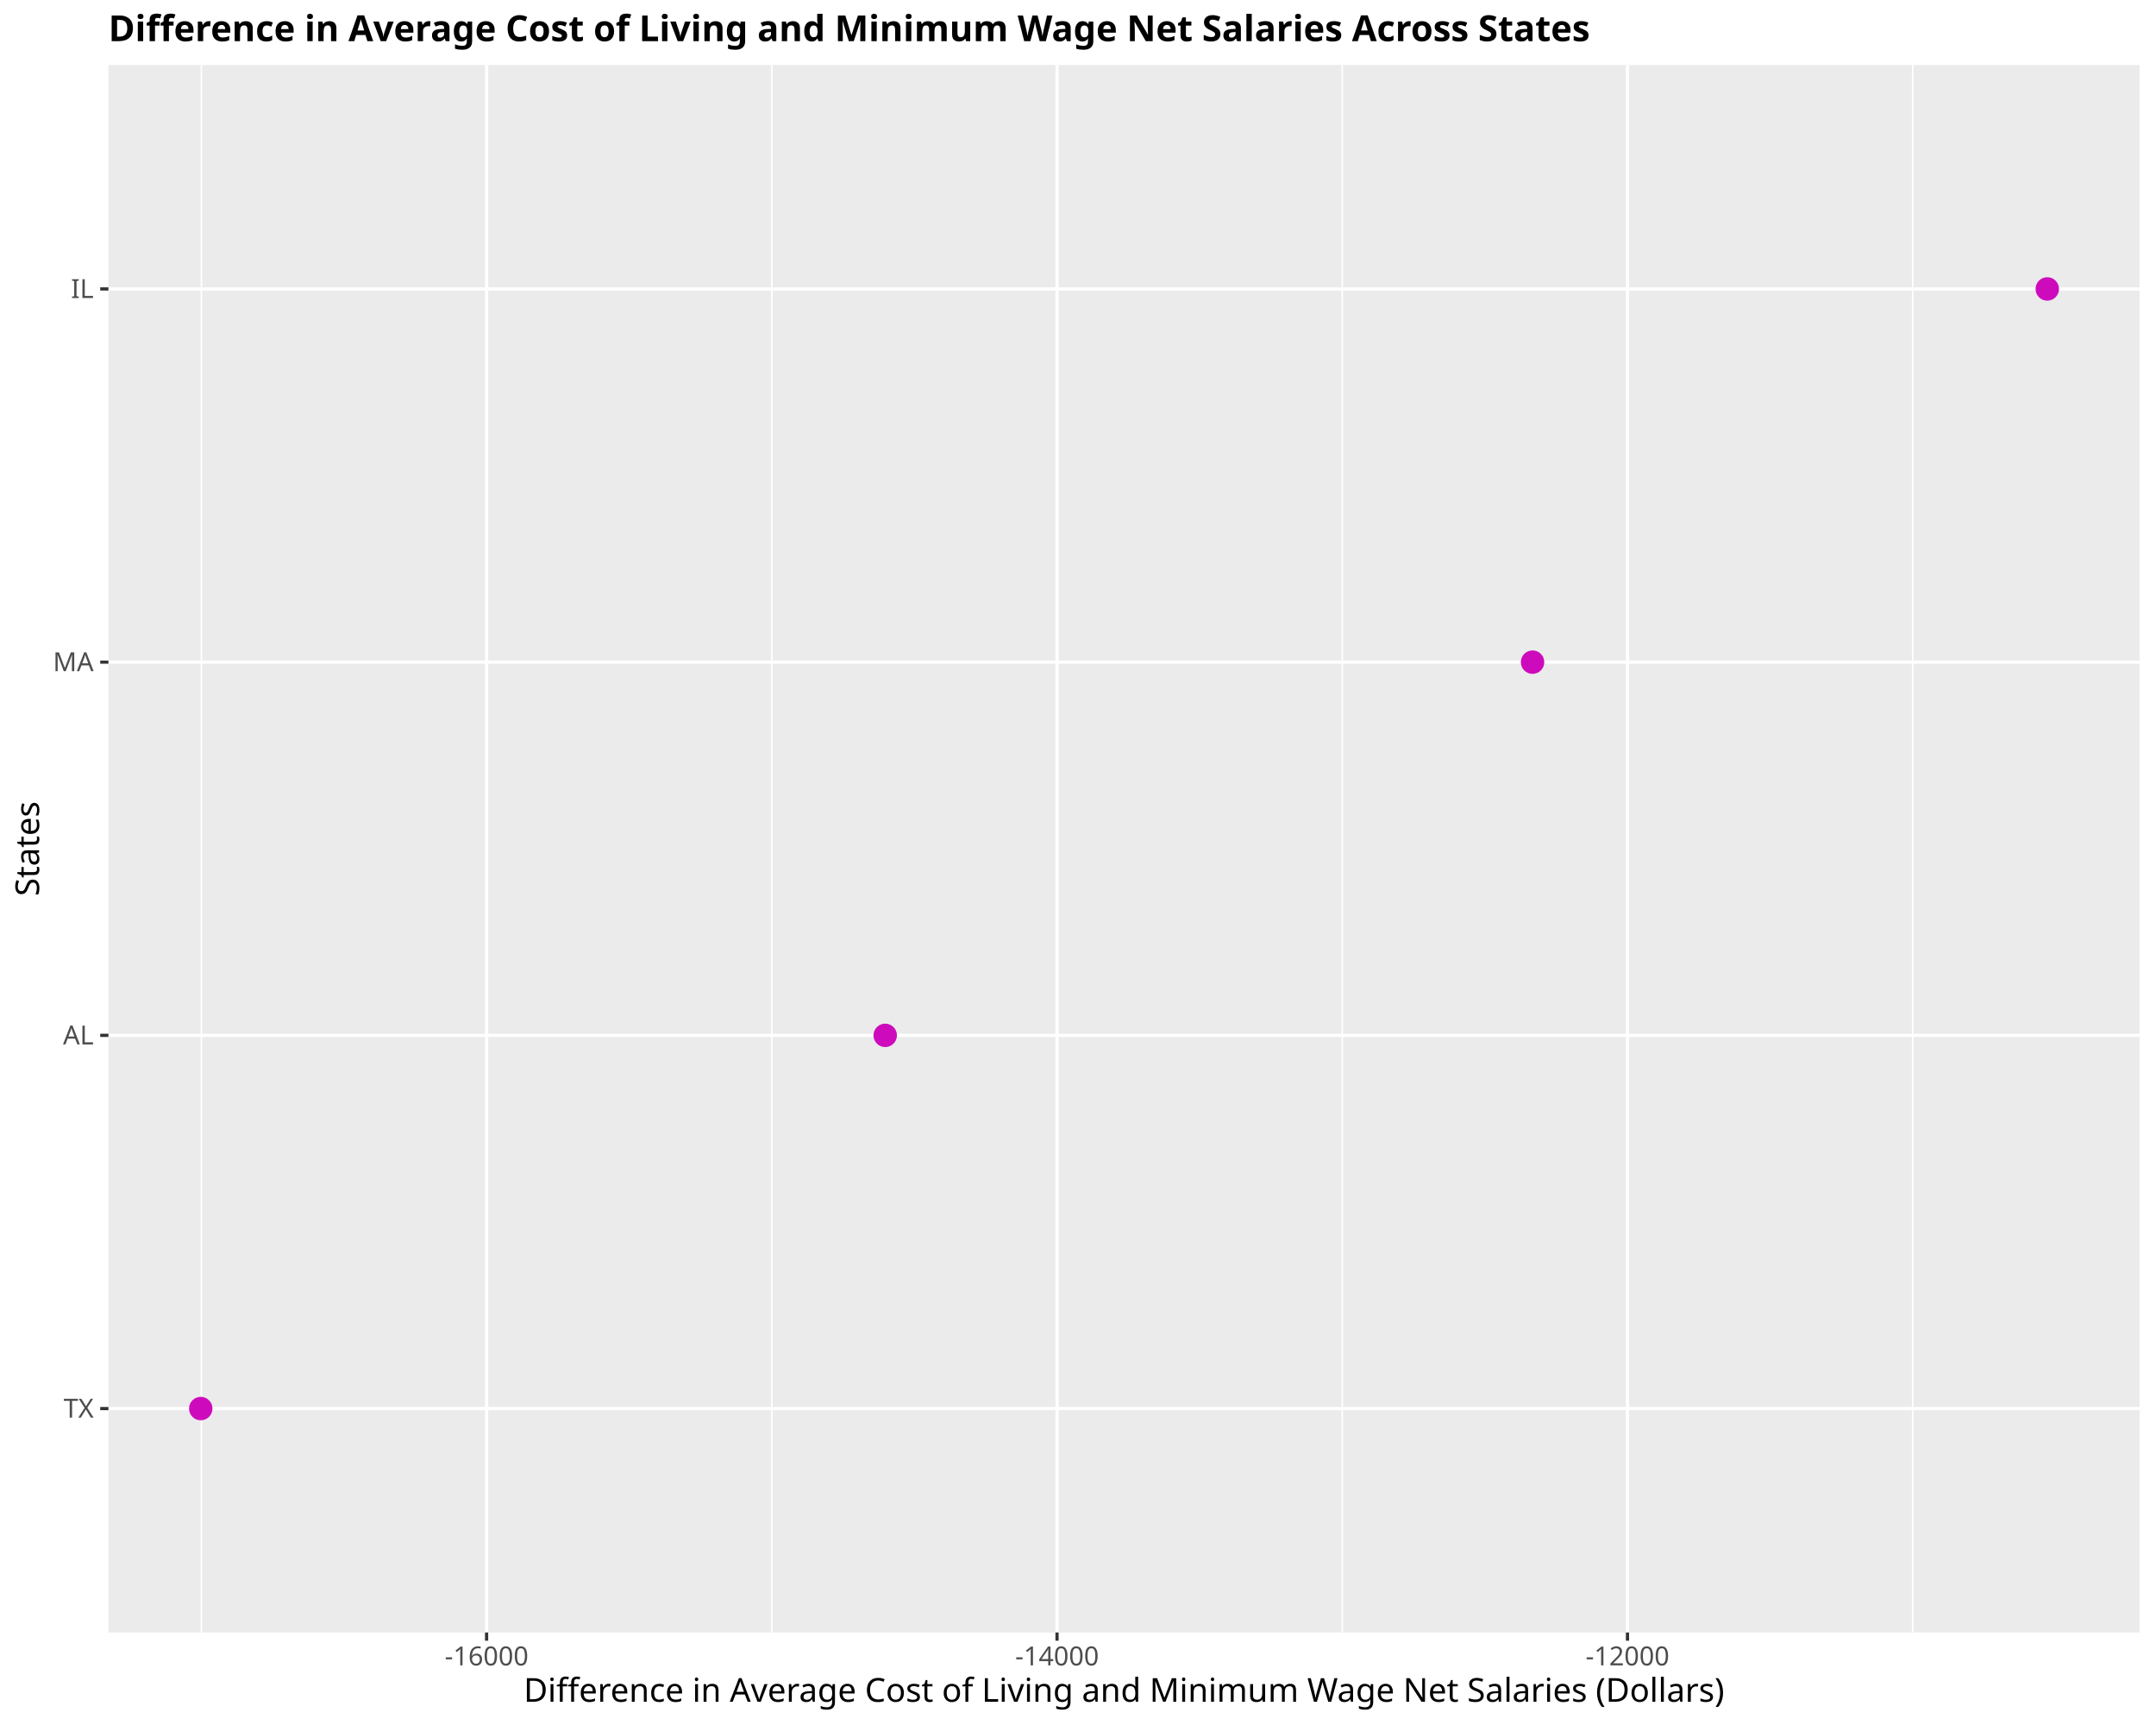
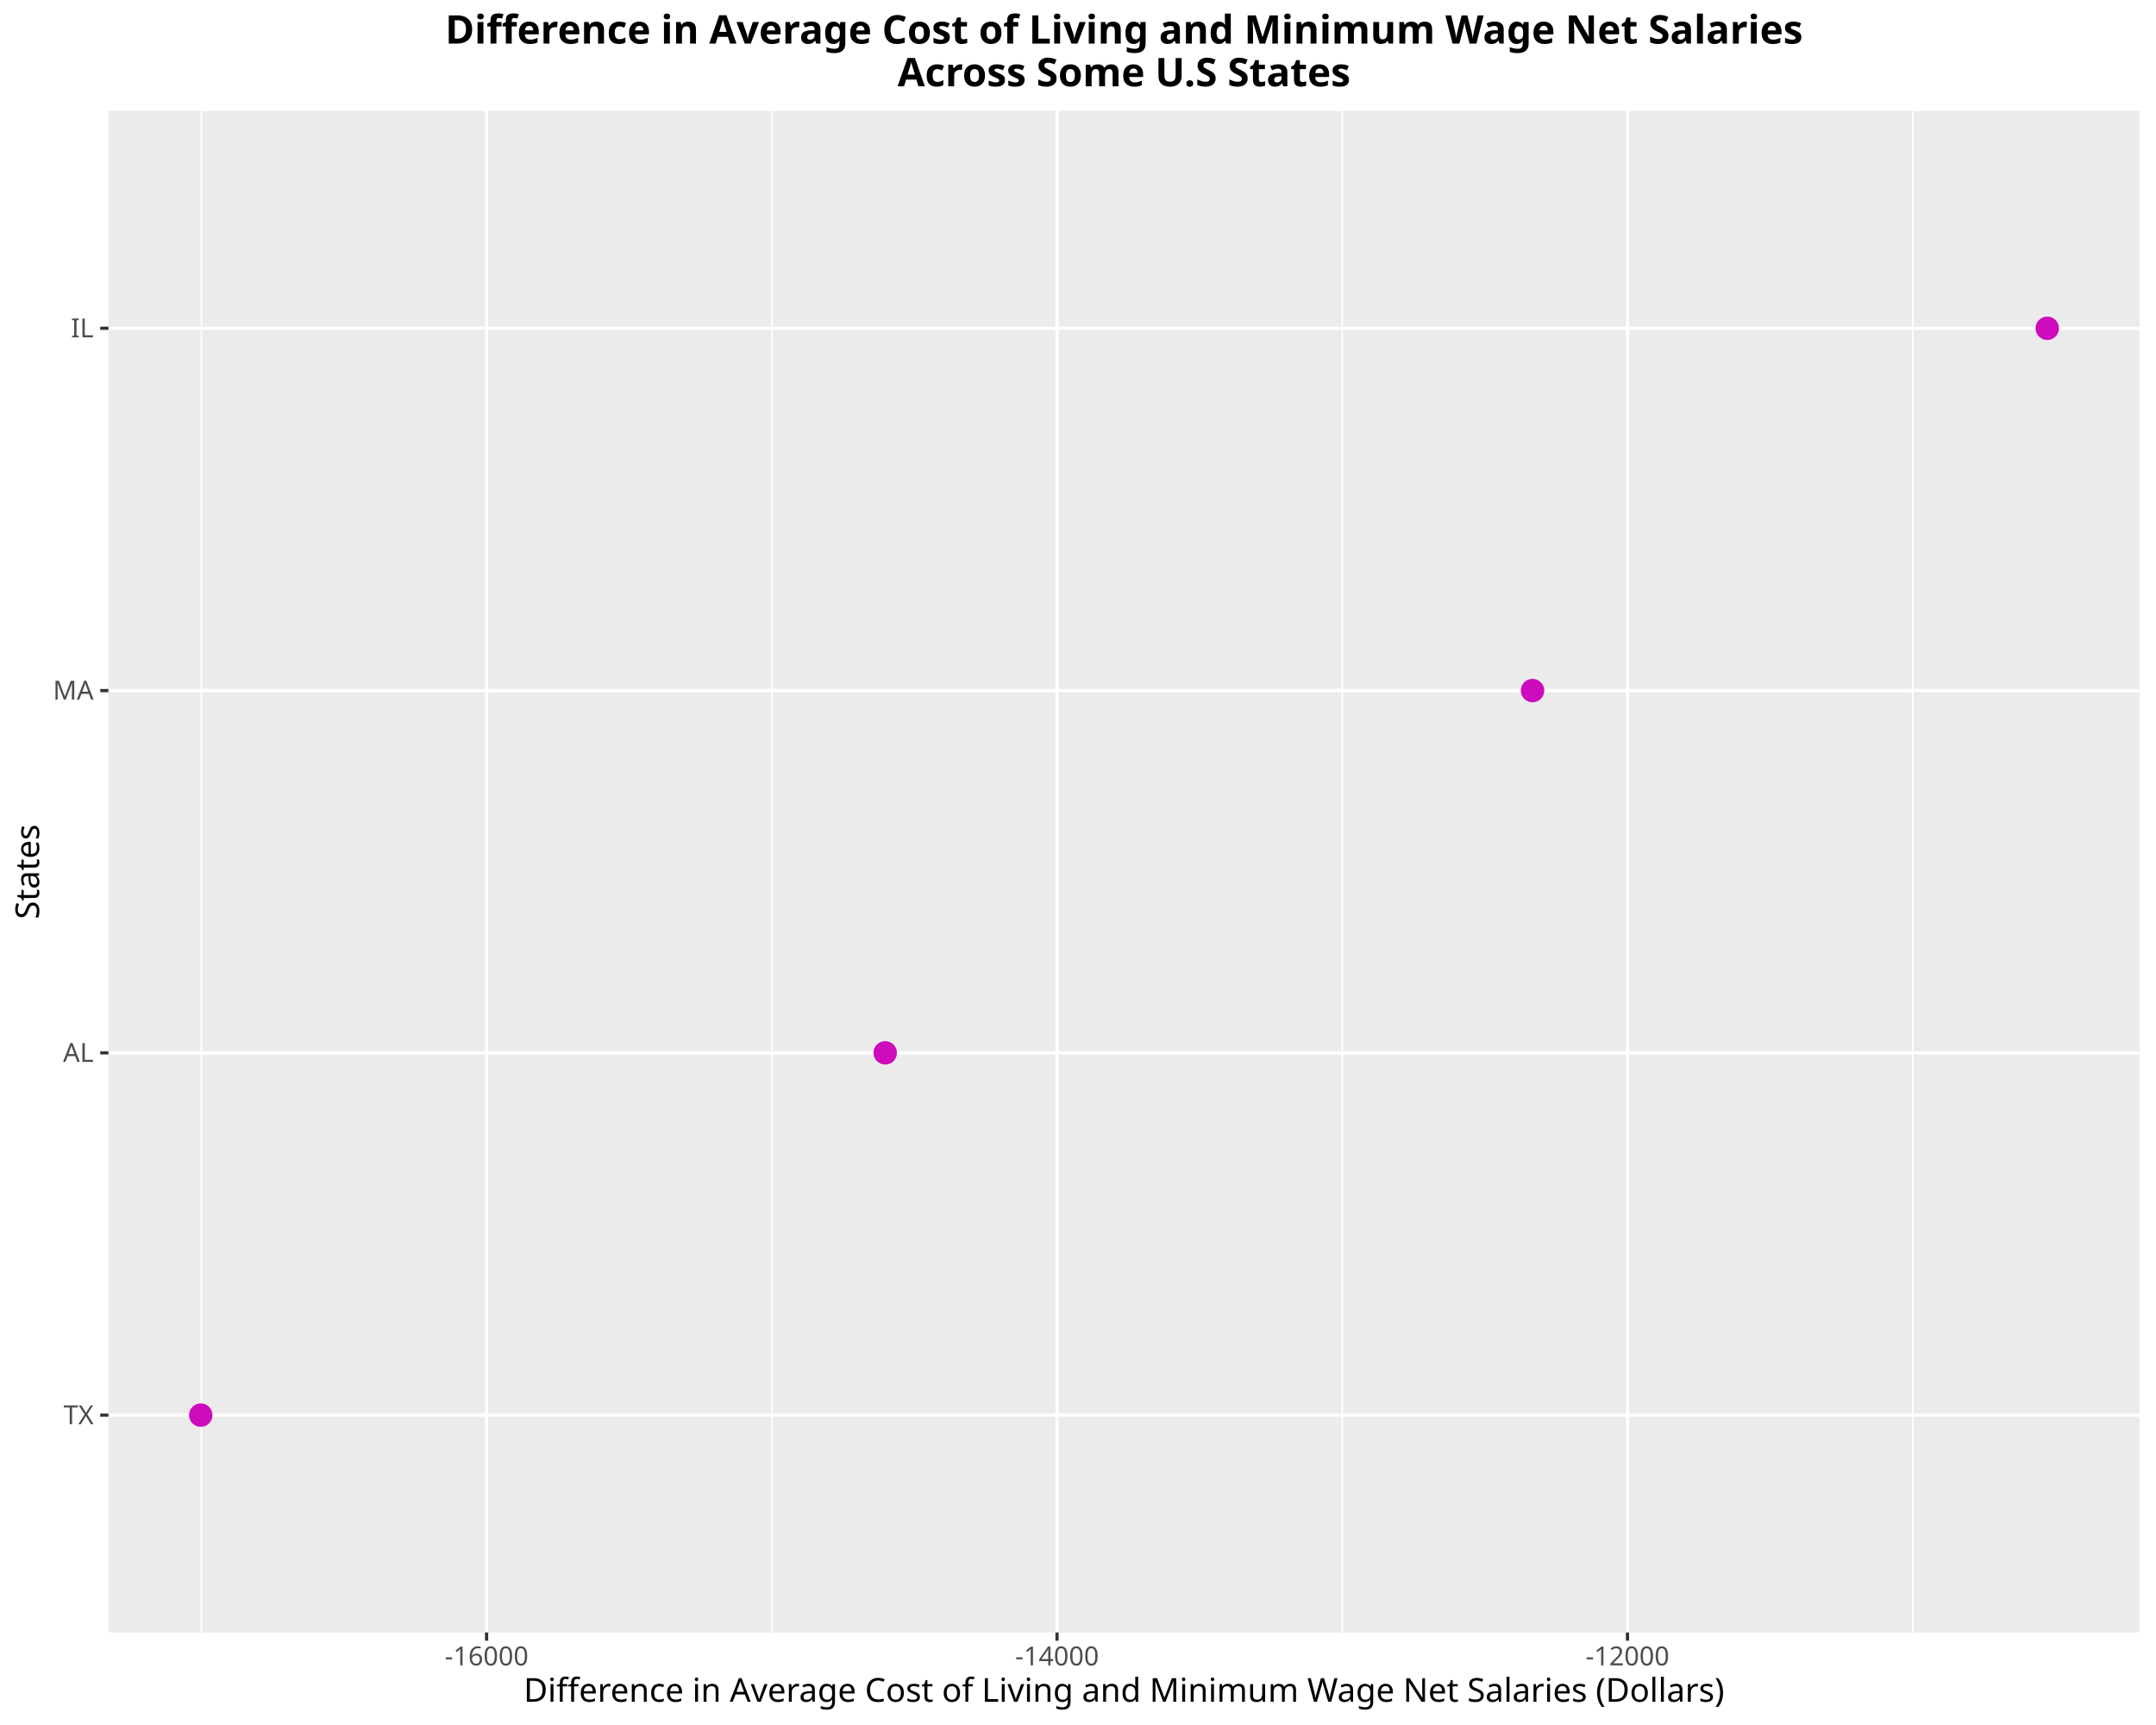
<svg xmlns="http://www.w3.org/2000/svg" class="svglite" data-engine-version="2.0" width="720.00pt" height="576.00pt" viewBox="0 0 720.00 576.00">
  <defs>
    <style type="text/css">
    .svglite line, .svglite polyline, .svglite polygon, .svglite path, .svglite rect, .svglite circle {
      fill: none;
      stroke: #000000;
      stroke-linecap: round;
      stroke-linejoin: round;
      stroke-miterlimit: 10.00;
    }
  </style>
  </defs>
  <rect width="100%" height="100%" style="stroke: none; fill: #FFFFFF;" />
  <defs>
    <clipPath id="cpMC4wMHw3MjAuMDB8MC4wMHw1NzYuMDA=">
      <rect x="0.00" y="0.00" width="720.00" height="576.00" />
    </clipPath>
  </defs>
  <g clip-path="url(#cpMC4wMHw3MjAuMDB8MC4wMHw1NzYuMDA=)">
    <rect x="0.00" y="0.00" width="720.00" height="576.00" style="stroke-width: 1.07; stroke: #FFFFFF; fill: #FFFFFF;" />
  </g>
  <defs>
-     <clipPath id="cpMzYuMjF8NzE0LjUyfDIxLjcxfDU0NS4xMQ==">
-       <rect x="36.21" y="21.71" width="678.31" height="523.40" />
+     <clipPath id="cpMzYuMjF8NzE0LjUyfDM3LjA0fDU0NS4xMQ==">
+       <rect x="36.21" y="37.04" width="678.31" height="508.07" />
    </clipPath>
  </defs>
-   <g clip-path="url(#cpMzYuMjF8NzE0LjUyfDIxLjcxfDU0NS4xMQ==)">
-     <rect x="36.21" y="21.71" width="678.31" height="523.40" style="stroke-width: 1.07; stroke: none; fill: #EBEBEB;" />
-     <polyline points="67.25,545.11 67.25,21.71 " style="stroke-width: 0.53; stroke: #FFFFFF; stroke-linecap: butt;" />
-     <polyline points="257.75,545.11 257.75,21.71 " style="stroke-width: 0.53; stroke: #FFFFFF; stroke-linecap: butt;" />
-     <polyline points="448.25,545.11 448.25,21.71 " style="stroke-width: 0.53; stroke: #FFFFFF; stroke-linecap: butt;" />
-     <polyline points="638.75,545.11 638.75,21.71 " style="stroke-width: 0.53; stroke: #FFFFFF; stroke-linecap: butt;" />
-     <polyline points="36.21,470.34 714.52,470.34 " style="stroke-width: 1.07; stroke: #FFFFFF; stroke-linecap: butt;" />
-     <polyline points="36.21,345.72 714.52,345.72 " style="stroke-width: 1.07; stroke: #FFFFFF; stroke-linecap: butt;" />
-     <polyline points="36.21,221.10 714.52,221.10 " style="stroke-width: 1.07; stroke: #FFFFFF; stroke-linecap: butt;" />
-     <polyline points="36.21,96.48 714.52,96.48 " style="stroke-width: 1.07; stroke: #FFFFFF; stroke-linecap: butt;" />
-     <polyline points="162.50,545.11 162.50,21.71 " style="stroke-width: 1.07; stroke: #FFFFFF; stroke-linecap: butt;" />
-     <polyline points="353.00,545.11 353.00,21.71 " style="stroke-width: 1.07; stroke: #FFFFFF; stroke-linecap: butt;" />
-     <polyline points="543.50,545.11 543.50,21.71 " style="stroke-width: 1.07; stroke: #FFFFFF; stroke-linecap: butt;" />
-     <circle cx="67.04" cy="470.34" r="3.56" style="stroke-width: 0.71; stroke: #CD0BBC; fill: #CD0BBC;" />
-     <circle cx="295.62" cy="345.72" r="3.56" style="stroke-width: 0.71; stroke: #CD0BBC; fill: #CD0BBC;" />
-     <circle cx="511.80" cy="221.10" r="3.56" style="stroke-width: 0.71; stroke: #CD0BBC; fill: #CD0BBC;" />
-     <circle cx="683.69" cy="96.48" r="3.56" style="stroke-width: 0.71; stroke: #CD0BBC; fill: #CD0BBC;" />
+   <g clip-path="url(#cpMzYuMjF8NzE0LjUyfDM3LjA0fDU0NS4xMQ==)">
+     <rect x="36.21" y="37.04" width="678.31" height="508.07" style="stroke-width: 1.07; stroke: none; fill: #EBEBEB;" />
+     <polyline points="67.25,545.11 67.25,37.04 " style="stroke-width: 0.53; stroke: #FFFFFF; stroke-linecap: butt;" />
+     <polyline points="257.75,545.11 257.75,37.04 " style="stroke-width: 0.53; stroke: #FFFFFF; stroke-linecap: butt;" />
+     <polyline points="448.25,545.11 448.25,37.04 " style="stroke-width: 0.53; stroke: #FFFFFF; stroke-linecap: butt;" />
+     <polyline points="638.75,545.11 638.75,37.04 " style="stroke-width: 0.53; stroke: #FFFFFF; stroke-linecap: butt;" />
+     <polyline points="36.21,472.53 714.52,472.53 " style="stroke-width: 1.07; stroke: #FFFFFF; stroke-linecap: butt;" />
+     <polyline points="36.21,351.56 714.52,351.56 " style="stroke-width: 1.07; stroke: #FFFFFF; stroke-linecap: butt;" />
+     <polyline points="36.21,230.59 714.52,230.59 " style="stroke-width: 1.07; stroke: #FFFFFF; stroke-linecap: butt;" />
+     <polyline points="36.21,109.62 714.52,109.62 " style="stroke-width: 1.07; stroke: #FFFFFF; stroke-linecap: butt;" />
+     <polyline points="162.50,545.11 162.50,37.04 " style="stroke-width: 1.07; stroke: #FFFFFF; stroke-linecap: butt;" />
+     <polyline points="353.00,545.11 353.00,37.04 " style="stroke-width: 1.07; stroke: #FFFFFF; stroke-linecap: butt;" />
+     <polyline points="543.50,545.11 543.50,37.04 " style="stroke-width: 1.07; stroke: #FFFFFF; stroke-linecap: butt;" />
+     <circle cx="67.04" cy="472.53" r="3.56" style="stroke-width: 0.71; stroke: #CD0BBC; fill: #CD0BBC;" />
+     <circle cx="295.62" cy="351.56" r="3.56" style="stroke-width: 0.71; stroke: #CD0BBC; fill: #CD0BBC;" />
+     <circle cx="511.80" cy="230.59" r="3.56" style="stroke-width: 0.71; stroke: #CD0BBC; fill: #CD0BBC;" />
+     <circle cx="683.69" cy="109.62" r="3.56" style="stroke-width: 0.71; stroke: #CD0BBC; fill: #CD0BBC;" />
  </g>
  <g clip-path="url(#cpMC4wMHw3MjAuMDB8MC4wMHw1NzYuMDA=)">
-     <text x="31.28" y="473.37" text-anchor="end" style="font-size: 8.80px; fill: #4D4D4D; font-family: sans;" textLength="11.25px" lengthAdjust="spacingAndGlyphs">TX</text>
-     <text x="31.28" y="348.75" text-anchor="end" style="font-size: 8.80px; fill: #4D4D4D; font-family: sans;" textLength="10.77px" lengthAdjust="spacingAndGlyphs">AL</text>
-     <text x="31.28" y="224.13" text-anchor="end" style="font-size: 8.80px; fill: #4D4D4D; font-family: sans;" textLength="13.21px" lengthAdjust="spacingAndGlyphs">MA</text>
-     <text x="31.28" y="99.51" text-anchor="end" style="font-size: 8.80px; fill: #4D4D4D; font-family: sans;" textLength="7.34px" lengthAdjust="spacingAndGlyphs">IL</text>
-     <polyline points="33.47,470.34 36.21,470.34 " style="stroke-width: 1.07; stroke: #333333; stroke-linecap: butt;" />
-     <polyline points="33.47,345.72 36.21,345.72 " style="stroke-width: 1.07; stroke: #333333; stroke-linecap: butt;" />
-     <polyline points="33.47,221.10 36.21,221.10 " style="stroke-width: 1.07; stroke: #333333; stroke-linecap: butt;" />
-     <polyline points="33.47,96.48 36.21,96.48 " style="stroke-width: 1.07; stroke: #333333; stroke-linecap: butt;" />
+     <text x="31.28" y="475.56" text-anchor="end" style="font-size: 8.80px; fill: #4D4D4D; font-family: sans;" textLength="11.25px" lengthAdjust="spacingAndGlyphs">TX</text>
+     <text x="31.28" y="354.59" text-anchor="end" style="font-size: 8.80px; fill: #4D4D4D; font-family: sans;" textLength="10.77px" lengthAdjust="spacingAndGlyphs">AL</text>
+     <text x="31.28" y="233.62" text-anchor="end" style="font-size: 8.80px; fill: #4D4D4D; font-family: sans;" textLength="13.21px" lengthAdjust="spacingAndGlyphs">MA</text>
+     <text x="31.28" y="112.65" text-anchor="end" style="font-size: 8.80px; fill: #4D4D4D; font-family: sans;" textLength="7.34px" lengthAdjust="spacingAndGlyphs">IL</text>
+     <polyline points="33.47,472.53 36.21,472.53 " style="stroke-width: 1.07; stroke: #333333; stroke-linecap: butt;" />
+     <polyline points="33.47,351.56 36.21,351.56 " style="stroke-width: 1.07; stroke: #333333; stroke-linecap: butt;" />
+     <polyline points="33.47,230.59 36.21,230.59 " style="stroke-width: 1.07; stroke: #333333; stroke-linecap: butt;" />
+     <polyline points="33.47,109.62 36.21,109.62 " style="stroke-width: 1.07; stroke: #333333; stroke-linecap: butt;" />
    <polyline points="162.50,547.85 162.50,545.11 " style="stroke-width: 1.07; stroke: #333333; stroke-linecap: butt;" />
    <polyline points="353.00,547.85 353.00,545.11 " style="stroke-width: 1.07; stroke: #333333; stroke-linecap: butt;" />
    <polyline points="543.50,547.85 543.50,545.11 " style="stroke-width: 1.07; stroke: #333333; stroke-linecap: butt;" />
    <text x="162.50" y="556.10" text-anchor="middle" style="font-size: 8.80px; fill: #4D4D4D; font-family: sans;" textLength="27.40px" lengthAdjust="spacingAndGlyphs">-16000</text>
    <text x="353.00" y="556.10" text-anchor="middle" style="font-size: 8.80px; fill: #4D4D4D; font-family: sans;" textLength="27.40px" lengthAdjust="spacingAndGlyphs">-14000</text>
    <text x="543.50" y="556.10" text-anchor="middle" style="font-size: 8.80px; fill: #4D4D4D; font-family: sans;" textLength="27.40px" lengthAdjust="spacingAndGlyphs">-12000</text>
    <text x="375.37" y="568.24" text-anchor="middle" style="font-size: 11.00px; font-family: sans;" textLength="383.97px" lengthAdjust="spacingAndGlyphs">Difference in Average Cost of Living and Minimum Wage Net Salaries (Dollars)</text>
-     <text transform="translate(13.05,283.41) rotate(-90)" text-anchor="middle" style="font-size: 11.00px; font-family: sans;" textLength="31.19px" lengthAdjust="spacingAndGlyphs">States</text>
-     <text x="36.21" y="13.74" style="font-size: 12.00px; font-weight: bold; font-family: sans;" textLength="447.60px" lengthAdjust="spacingAndGlyphs">Difference in Average Cost of Living and Minimum Wage Net Salaries Across States</text>
+     <text transform="translate(13.05,291.08) rotate(-90)" text-anchor="middle" style="font-size: 11.00px; font-family: sans;" textLength="31.19px" lengthAdjust="spacingAndGlyphs">States</text>
+     <text x="375.37" y="14.56" text-anchor="middle" style="font-size: 13.20px; font-weight: bold; font-family: sans;" textLength="407.23px" lengthAdjust="spacingAndGlyphs">Difference in Average Cost of Living and Minimum Wage Net Salaries</text>
+     <text x="375.37" y="28.82" text-anchor="middle" style="font-size: 13.20px; font-weight: bold; font-family: sans;" textLength="145.29px" lengthAdjust="spacingAndGlyphs">Across Some U.S States</text>
  </g>
</svg>
